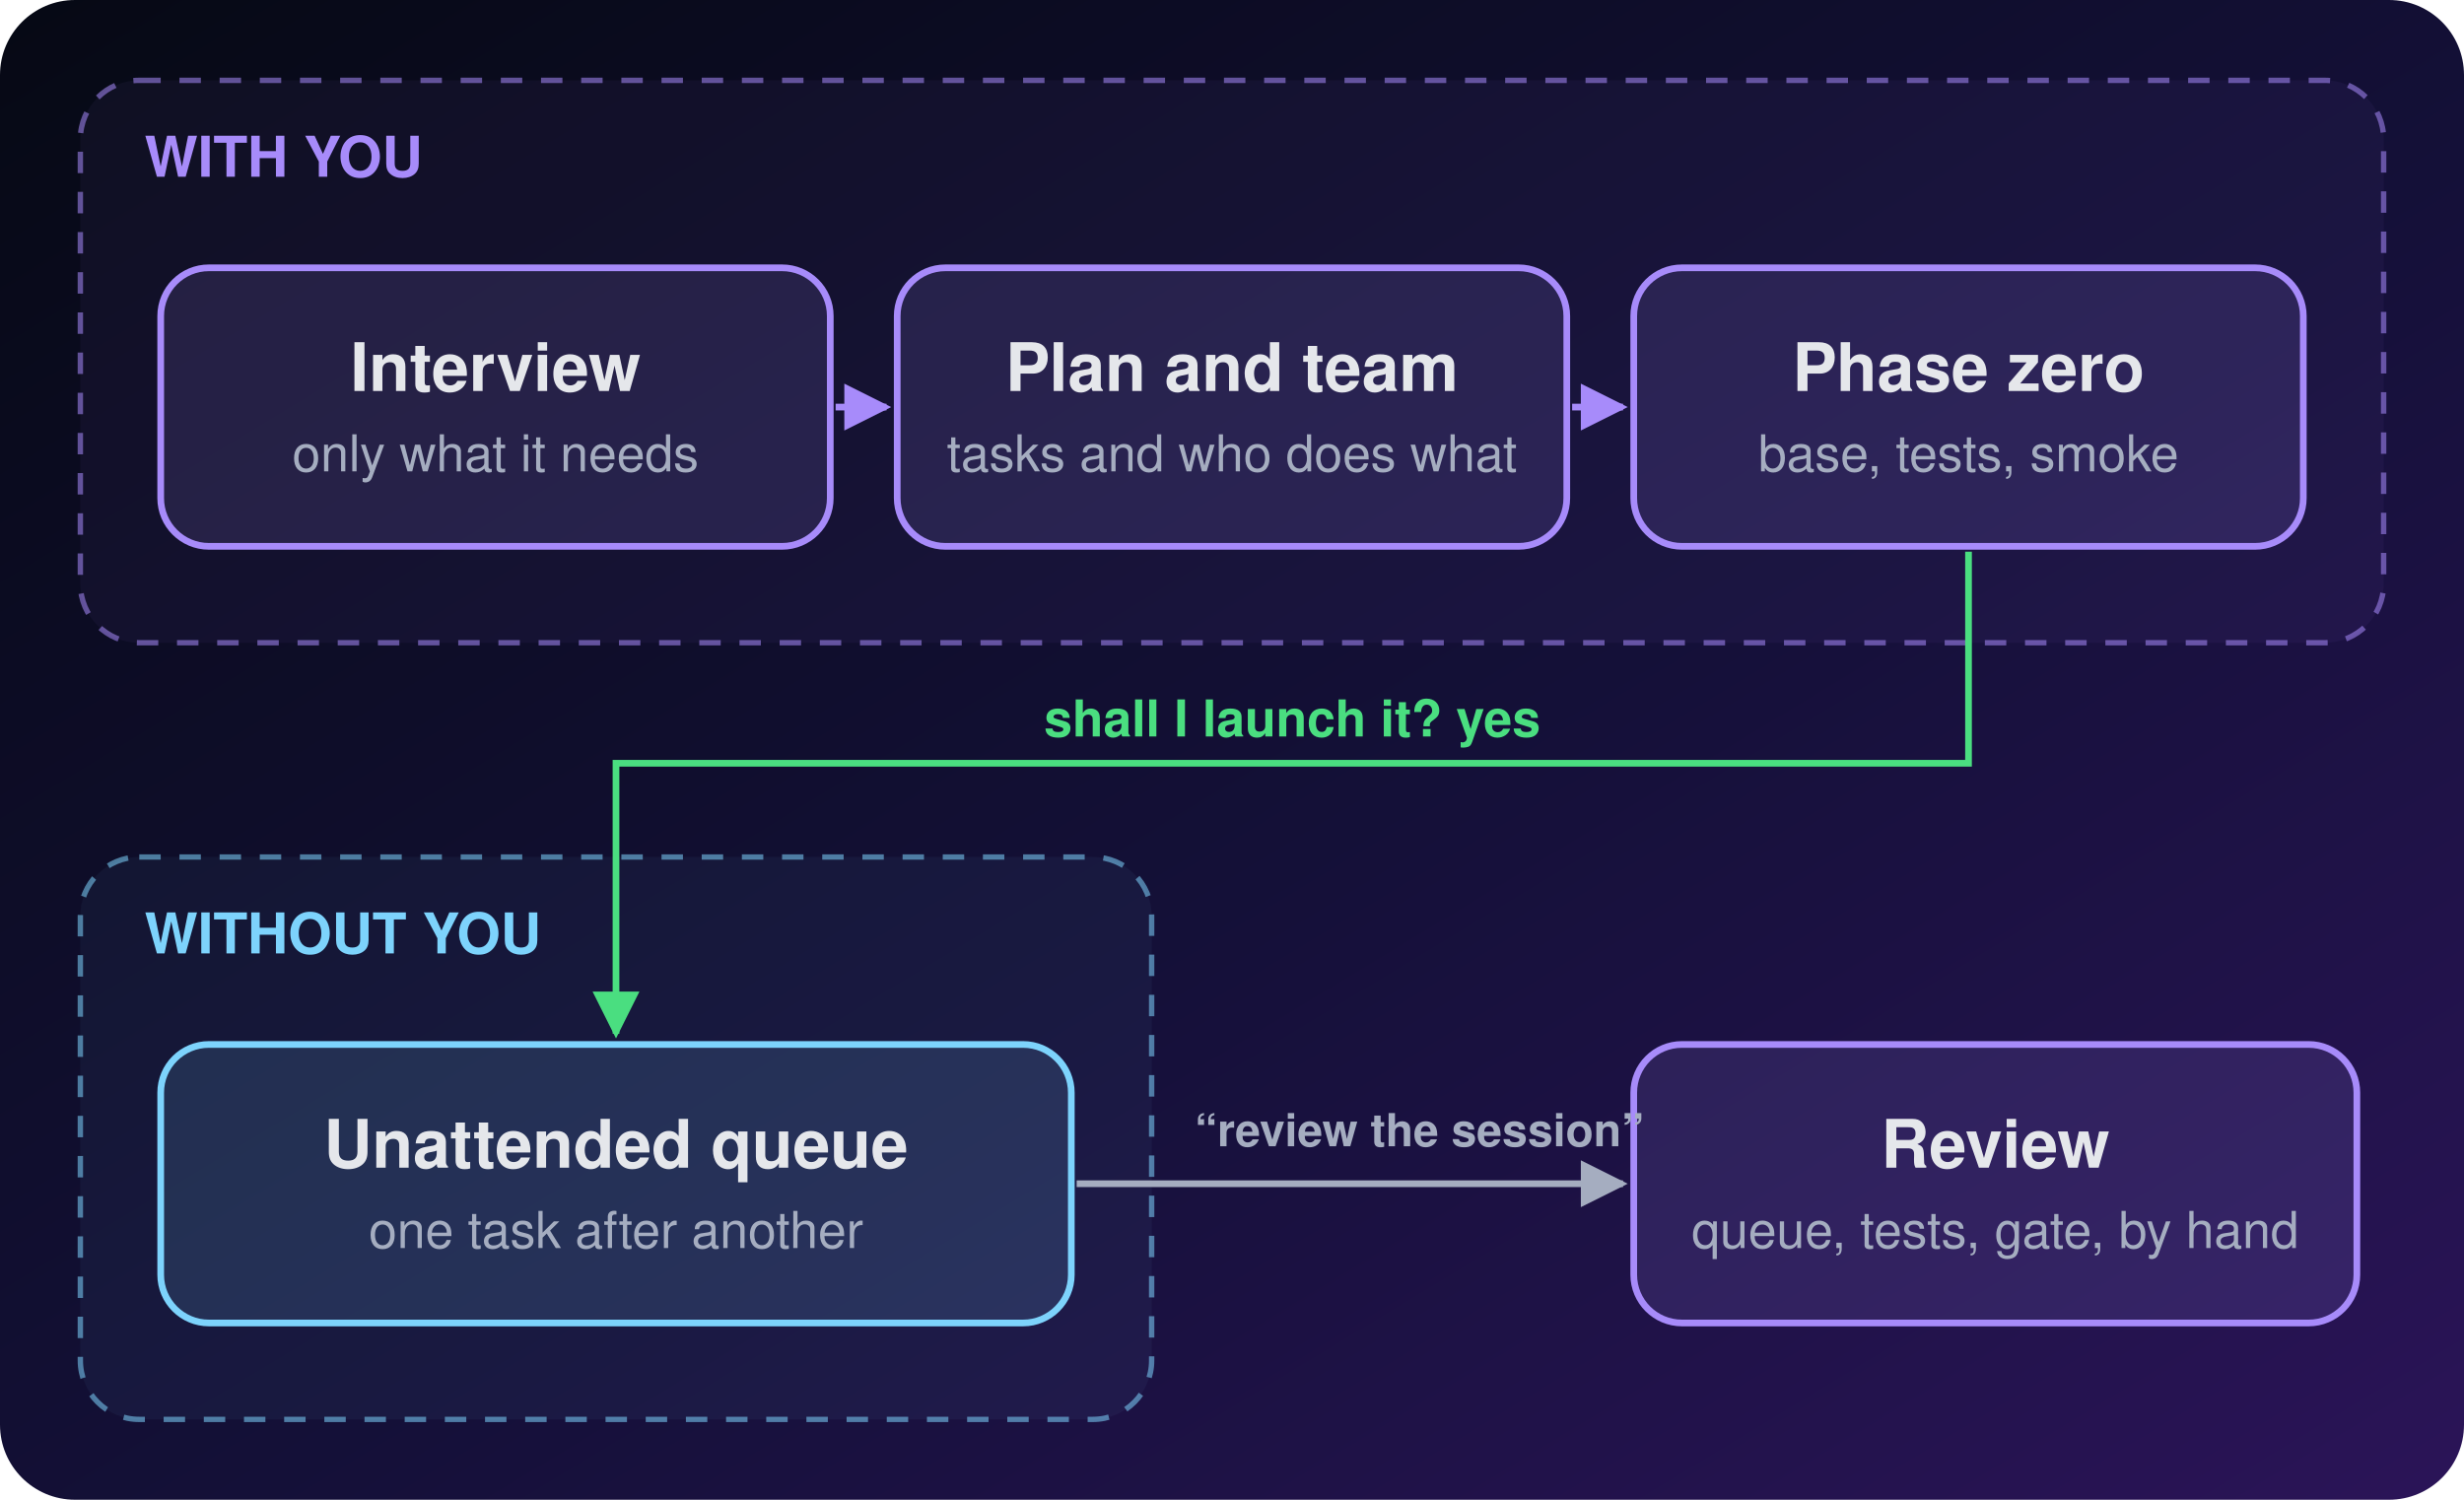
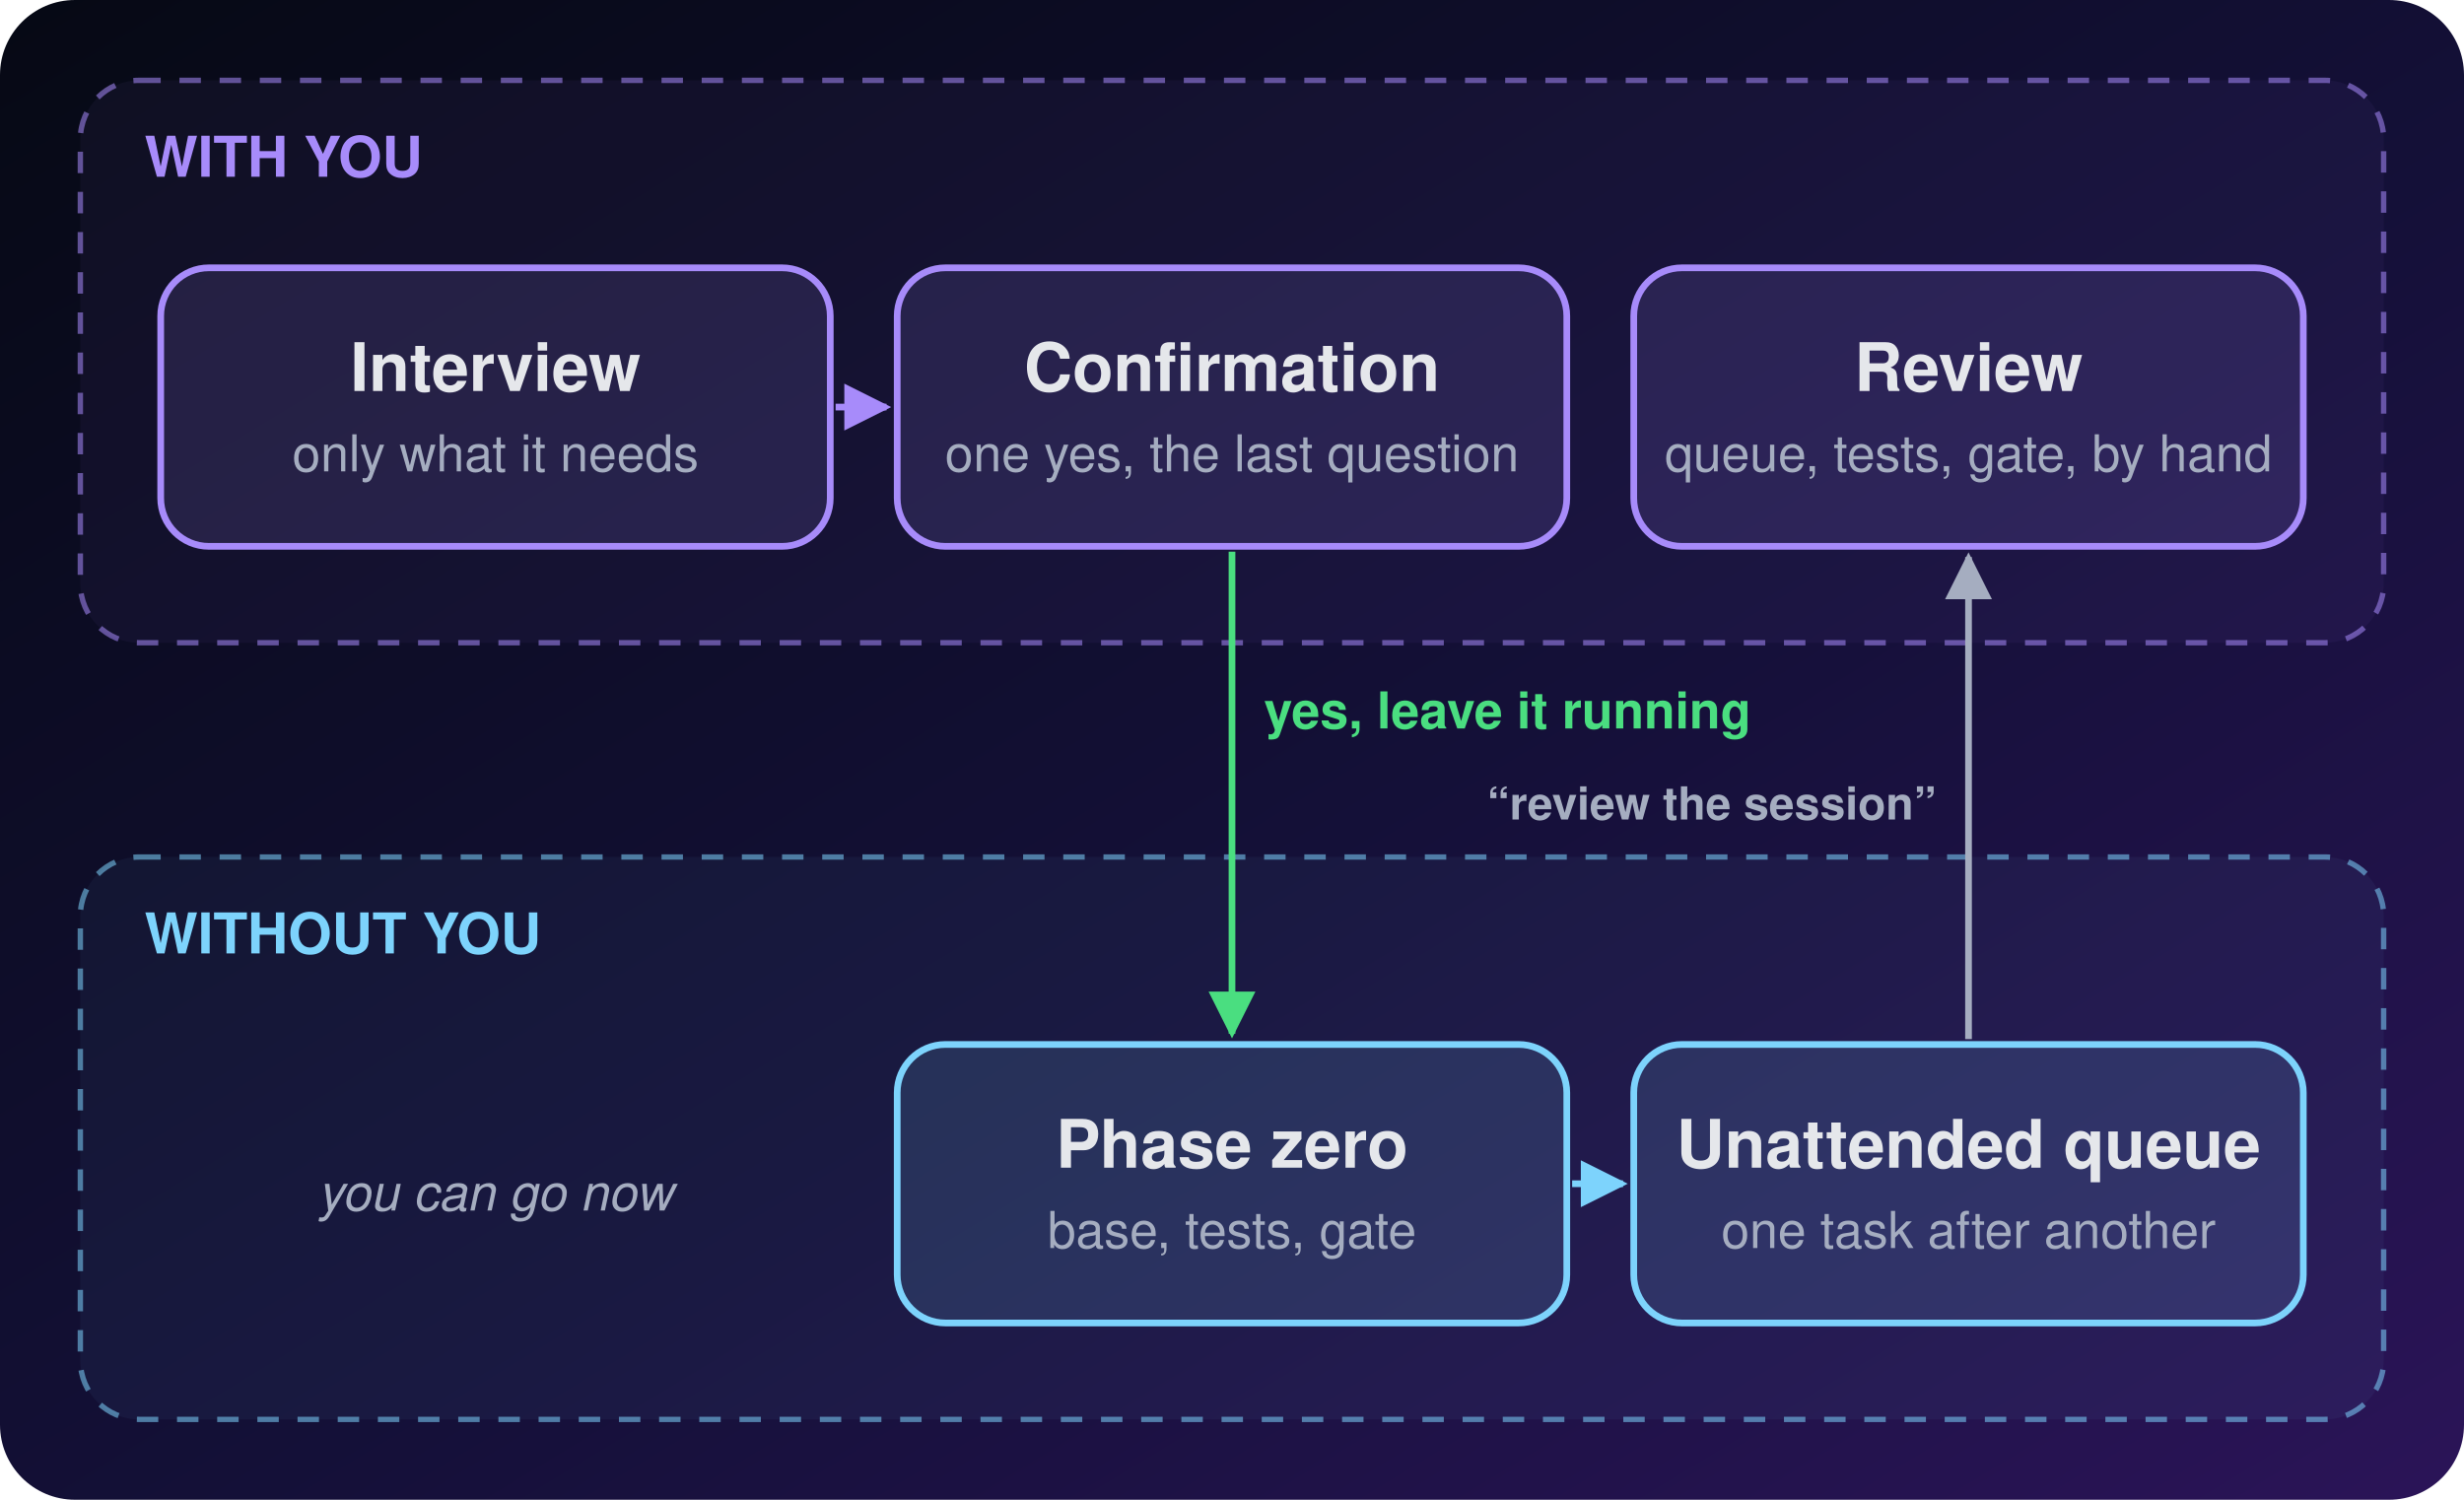
- <svg xmlns="http://www.w3.org/2000/svg" viewBox="0 0 920 560" width="920" height="560" role="img" aria-label="How it works: interview, plan and team, phase zero with you; the queue without you; then the review">
+ <svg xmlns="http://www.w3.org/2000/svg" viewBox="0 0 920 560" width="920" height="560" role="img" aria-label="How it works: the interview and one confirmation with you; phase zero and the queue without you; then the review">
  <style>text { font-family: -apple-system, BlinkMacSystemFont, 'Segoe UI', Helvetica, Arial, sans-serif; }</style>
  <defs>
    <linearGradient id="bg" x1="0" y1="0" x2="1" y2="1">
      <stop offset="0" stop-color="#060914" />
      <stop offset=".55" stop-color="#141038" />
      <stop offset="1" stop-color="#2b1458" />
    </linearGradient>
    <marker id="m-text" viewBox="0 0 10 10" refX="9" refY="5" markerWidth="7" markerHeight="7" orient="auto-start-reverse">
      <path d="M0,0 L10,5 L0,10 z" fill="#e5e7eb" />
    </marker>
    <marker id="m-muted" viewBox="0 0 10 10" refX="9" refY="5" markerWidth="7" markerHeight="7" orient="auto-start-reverse">
      <path d="M0,0 L10,5 L0,10 z" fill="#a5adc0" />
    </marker>
    <marker id="m-violet" viewBox="0 0 10 10" refX="9" refY="5" markerWidth="7" markerHeight="7" orient="auto-start-reverse">
      <path d="M0,0 L10,5 L0,10 z" fill="#a78bfa" />
    </marker>
    <marker id="m-violet2" viewBox="0 0 10 10" refX="9" refY="5" markerWidth="7" markerHeight="7" orient="auto-start-reverse">
      <path d="M0,0 L10,5 L0,10 z" fill="#8b5cf6" />
    </marker>
    <marker id="m-green" viewBox="0 0 10 10" refX="9" refY="5" markerWidth="7" markerHeight="7" orient="auto-start-reverse">
      <path d="M0,0 L10,5 L0,10 z" fill="#4ade80" />
    </marker>
    <marker id="m-amber" viewBox="0 0 10 10" refX="9" refY="5" markerWidth="7" markerHeight="7" orient="auto-start-reverse">
      <path d="M0,0 L10,5 L0,10 z" fill="#fbbf24" />
    </marker>
    <marker id="m-red" viewBox="0 0 10 10" refX="9" refY="5" markerWidth="7" markerHeight="7" orient="auto-start-reverse">
      <path d="M0,0 L10,5 L0,10 z" fill="#f87171" />
    </marker>
    <marker id="m-blue" viewBox="0 0 10 10" refX="9" refY="5" markerWidth="7" markerHeight="7" orient="auto-start-reverse">
      <path d="M0,0 L10,5 L0,10 z" fill="#7dd3fc" />
    </marker>
  </defs>
  <rect width="920" height="560" rx="28" fill="url(#bg)" />
  <rect x="30" y="30" width="860" height="210" rx="22" fill="#a78bfa" fill-opacity=".05" stroke="#a78bfa" stroke-opacity=".55" stroke-width="2" stroke-dasharray="8 7" />
  <text x="54" y="66" text-anchor="start" font-size="21" font-weight="700" fill="#a78bfa">WITH YOU</text>
  <rect x="60" y="100" width="250" height="104" rx="18" fill="#a78bfa" fill-opacity=".13" stroke="#a78bfa" stroke-width="2.5" />
-   <text x="185.0" y="146.0" text-anchor="middle" font-size="25" font-weight="700" fill="#e5e7eb">Interview</text>
-   <text x="185.0" y="176.0" text-anchor="middle" font-size="19" fill="#a5adc0">only what it needs</text>
+   <text x="185.0" y="146" text-anchor="middle" font-size="25" font-weight="700" fill="#e5e7eb">Interview</text>
+   <text x="185.0" y="176" text-anchor="middle" font-size="19" fill="#a5adc0">only what it needs</text>
  <rect x="335" y="100" width="250" height="104" rx="18" fill="#a78bfa" fill-opacity=".13" stroke="#a78bfa" stroke-width="2.5" />
-   <text x="460.0" y="146.0" text-anchor="middle" font-size="25" font-weight="700" fill="#e5e7eb">Plan and team</text>
-   <text x="460.0" y="176.0" text-anchor="middle" font-size="19" fill="#a5adc0">tasks and who does what</text>
+   <text x="460.0" y="146" text-anchor="middle" font-size="25" font-weight="700" fill="#e5e7eb">Confirmation</text>
+   <text x="460.0" y="176" text-anchor="middle" font-size="19" fill="#a5adc0">one yes, the last question</text>
  <rect x="610" y="100" width="250" height="104" rx="18" fill="#a78bfa" fill-opacity=".13" stroke="#a78bfa" stroke-width="2.5" />
-   <text x="735.0" y="146.0" text-anchor="middle" font-size="25" font-weight="700" fill="#e5e7eb">Phase zero</text>
-   <text x="735.0" y="176.0" text-anchor="middle" font-size="19" fill="#a5adc0">base, tests, smoke</text>
+   <text x="735.0" y="146" text-anchor="middle" font-size="25" font-weight="700" fill="#e5e7eb">Review</text>
+   <text x="735.0" y="176" text-anchor="middle" font-size="19" fill="#a5adc0">queue, tests, gate, by hand</text>
  <path d="M312,152.0 L331,152.0" fill="none" stroke="#a78bfa" stroke-width="2.5" marker-end="url(#m-violet)" />
-   <path d="M587,152.0 L606,152.0" fill="none" stroke="#a78bfa" stroke-width="2.5" marker-end="url(#m-violet)" />
-   <rect x="30" y="320" width="400" height="210" rx="22" fill="#7dd3fc" fill-opacity=".05" stroke="#7dd3fc" stroke-opacity=".55" stroke-width="2" stroke-dasharray="8 7" />
+   <rect x="30" y="320" width="860" height="210" rx="22" fill="#7dd3fc" fill-opacity=".05" stroke="#7dd3fc" stroke-opacity=".55" stroke-width="2" stroke-dasharray="8 7" />
  <text x="54" y="356" text-anchor="start" font-size="21" font-weight="700" fill="#7dd3fc">WITHOUT YOU</text>
-   <rect x="60" y="390" width="340" height="104" rx="18" fill="#7dd3fc" fill-opacity=".13" stroke="#7dd3fc" stroke-width="2.5" />
-   <text x="230.0" y="436.0" text-anchor="middle" font-size="25" font-weight="700" fill="#e5e7eb">Unattended queue</text>
-   <text x="230.0" y="466.0" text-anchor="middle" font-size="19" fill="#a5adc0">one task after another</text>
-   <path d="M735.0,206 L735.0,285 L230,285 L230,386" fill="none" stroke="#4ade80" stroke-width="2.5" marker-end="url(#m-green)" />
-   <text x="482.5" y="275" text-anchor="middle" font-size="19" font-weight="600" fill="#4ade80">shall I launch it? yes</text>
-   <rect x="610" y="390" width="270" height="104" rx="18" fill="#a78bfa" fill-opacity=".13" stroke="#a78bfa" stroke-width="2.5" />
-   <text x="745.0" y="436.0" text-anchor="middle" font-size="25" font-weight="700" fill="#e5e7eb">Review</text>
-   <text x="745.0" y="466.0" text-anchor="middle" font-size="19" fill="#a5adc0">queue, tests, gate, by hand</text>
-   <path d="M402,442.0 L606,442.0" fill="none" stroke="#a5adc0" stroke-width="2.5" marker-end="url(#m-muted)" />
-   <text x="446" y="428.0" text-anchor="start" font-size="17" font-weight="600" fill="#a5adc0">“review the session”</text>
+   <text x="185.0" y="452.0" text-anchor="middle" font-size="19" font-style="italic" fill="#a5adc0">you can go now</text>
+   <rect x="335" y="390" width="250" height="104" rx="18" fill="#7dd3fc" fill-opacity=".13" stroke="#7dd3fc" stroke-width="2.5" />
+   <text x="460.0" y="436" text-anchor="middle" font-size="25" font-weight="700" fill="#e5e7eb">Phase zero</text>
+   <text x="460.0" y="466" text-anchor="middle" font-size="19" fill="#a5adc0">base, tests, gate</text>
+   <rect x="610" y="390" width="250" height="104" rx="18" fill="#7dd3fc" fill-opacity=".13" stroke="#7dd3fc" stroke-width="2.5" />
+   <text x="735.0" y="436" text-anchor="middle" font-size="25" font-weight="700" fill="#e5e7eb">Unattended queue</text>
+   <text x="735.0" y="466" text-anchor="middle" font-size="19" fill="#a5adc0">one task after another</text>
+   <path d="M587,442.0 L606,442.0" fill="none" stroke="#7dd3fc" stroke-width="2.5" marker-end="url(#m-blue)" />
+   <path d="M460.0,206 L460.0,386" fill="none" stroke="#4ade80" stroke-width="2.5" marker-end="url(#m-green)" />
+   <text x="472" y="272" text-anchor="start" font-size="19" font-weight="600" fill="#4ade80">yes, leave it running</text>
+   <path d="M735.0,388 L735.0,208" fill="none" stroke="#a5adc0" stroke-width="2.5" marker-end="url(#m-muted)" />
+   <text x="723" y="306" text-anchor="end" font-size="17" font-weight="600" fill="#a5adc0">“review the session”</text>
</svg>
